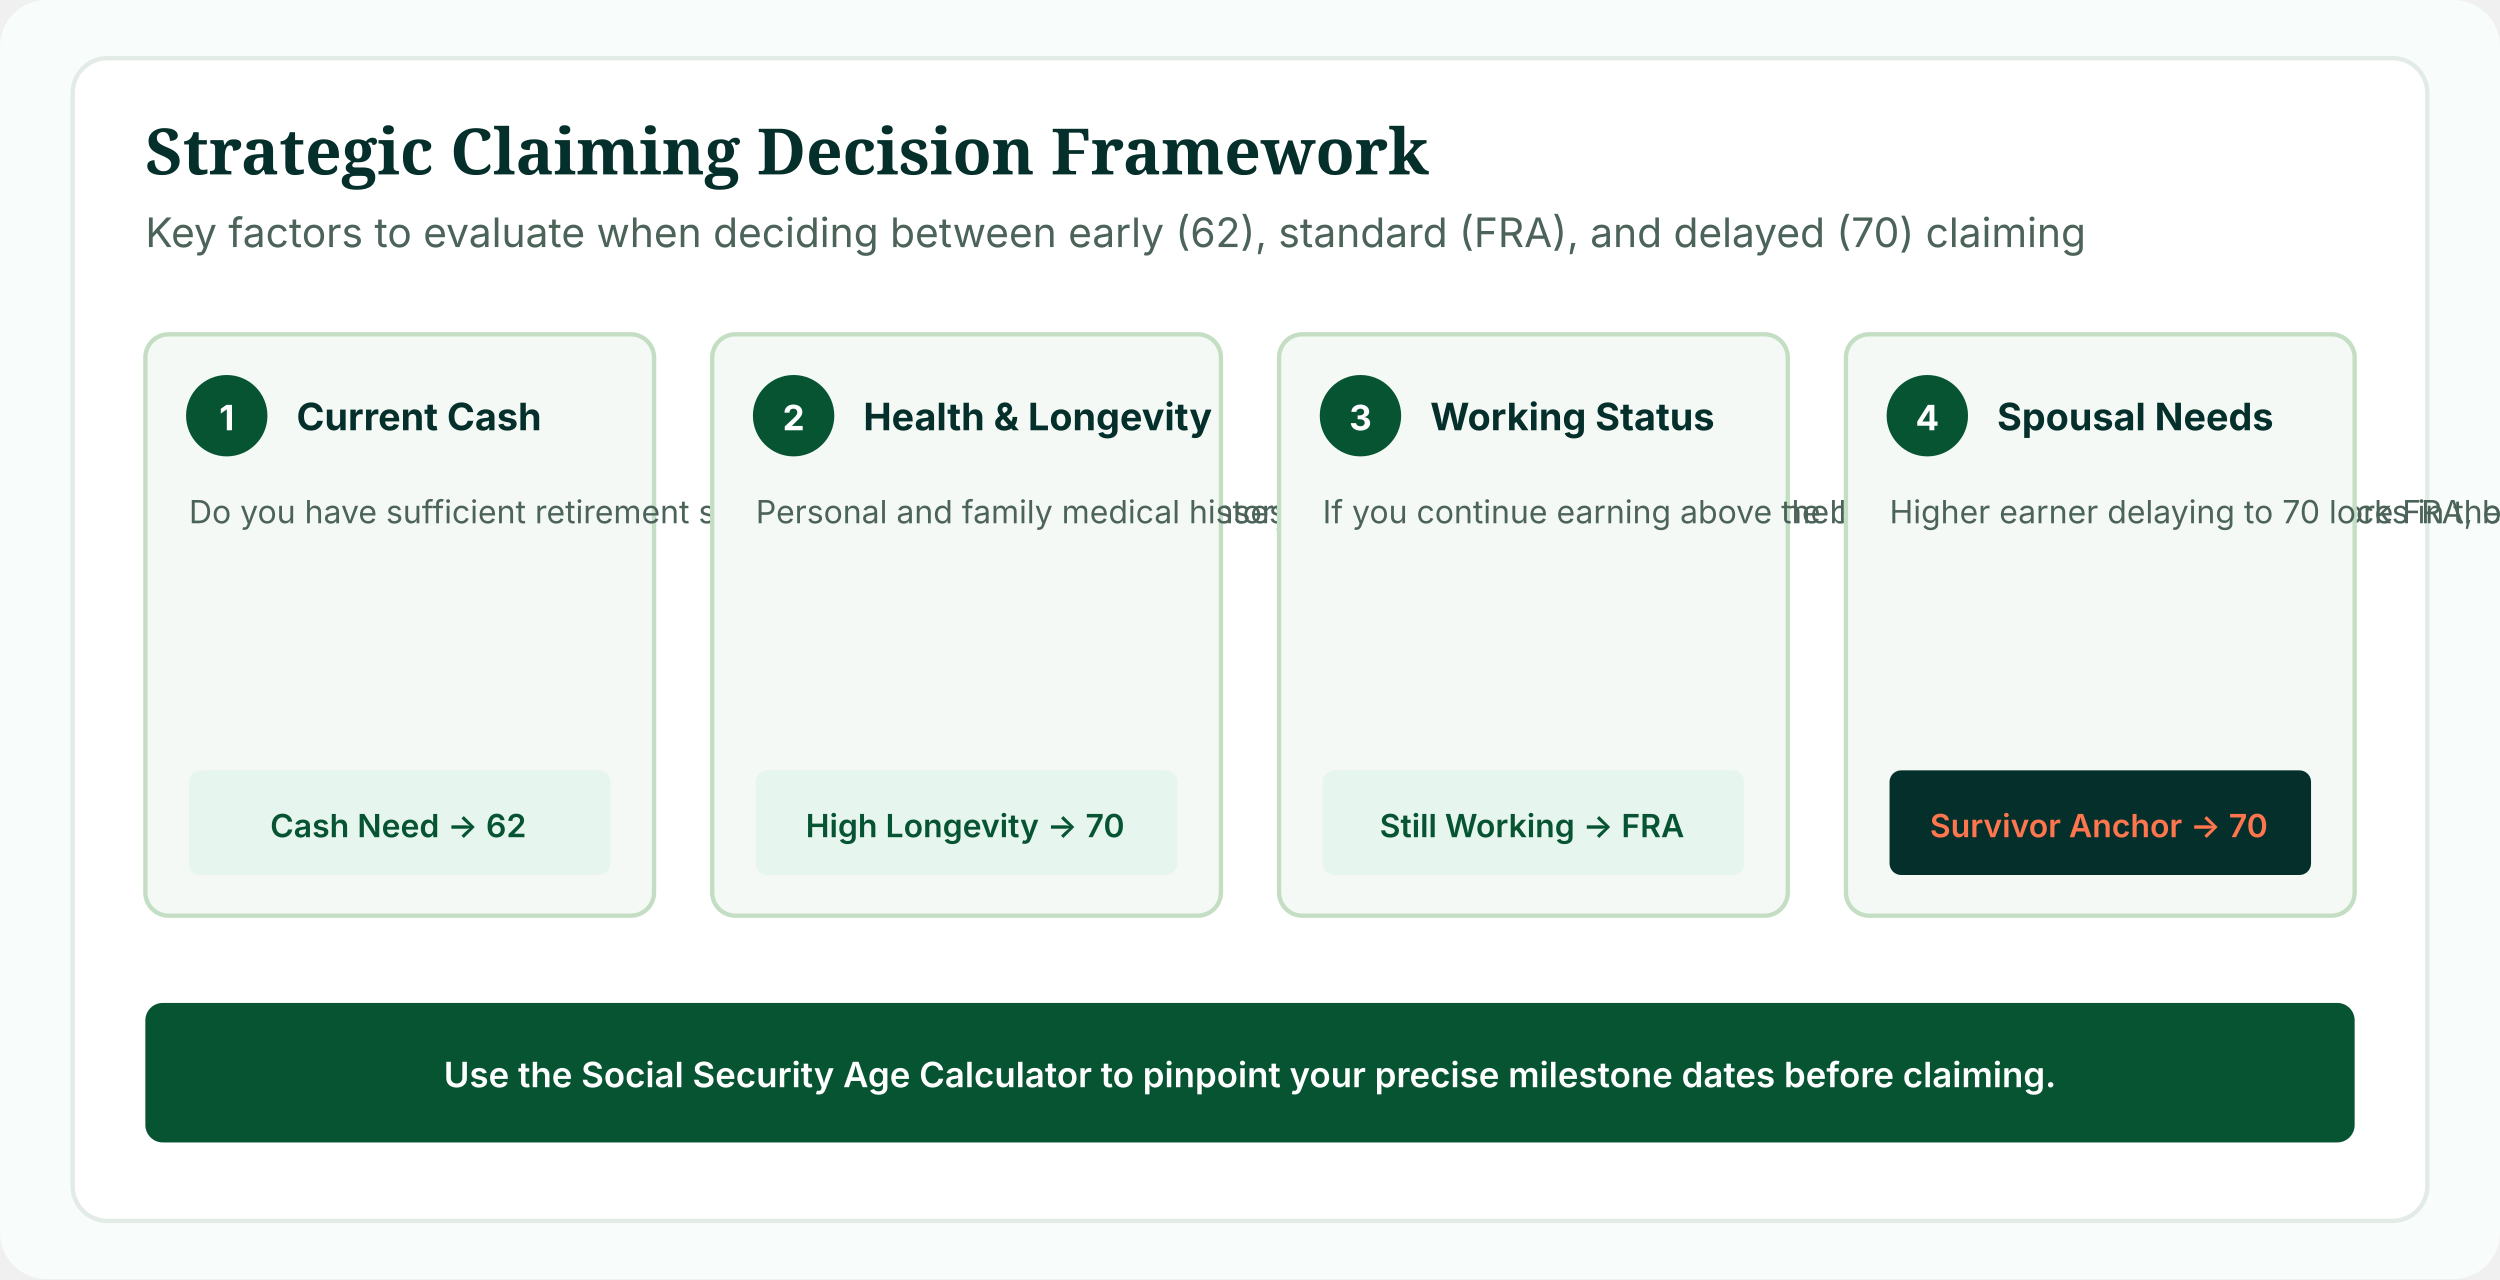
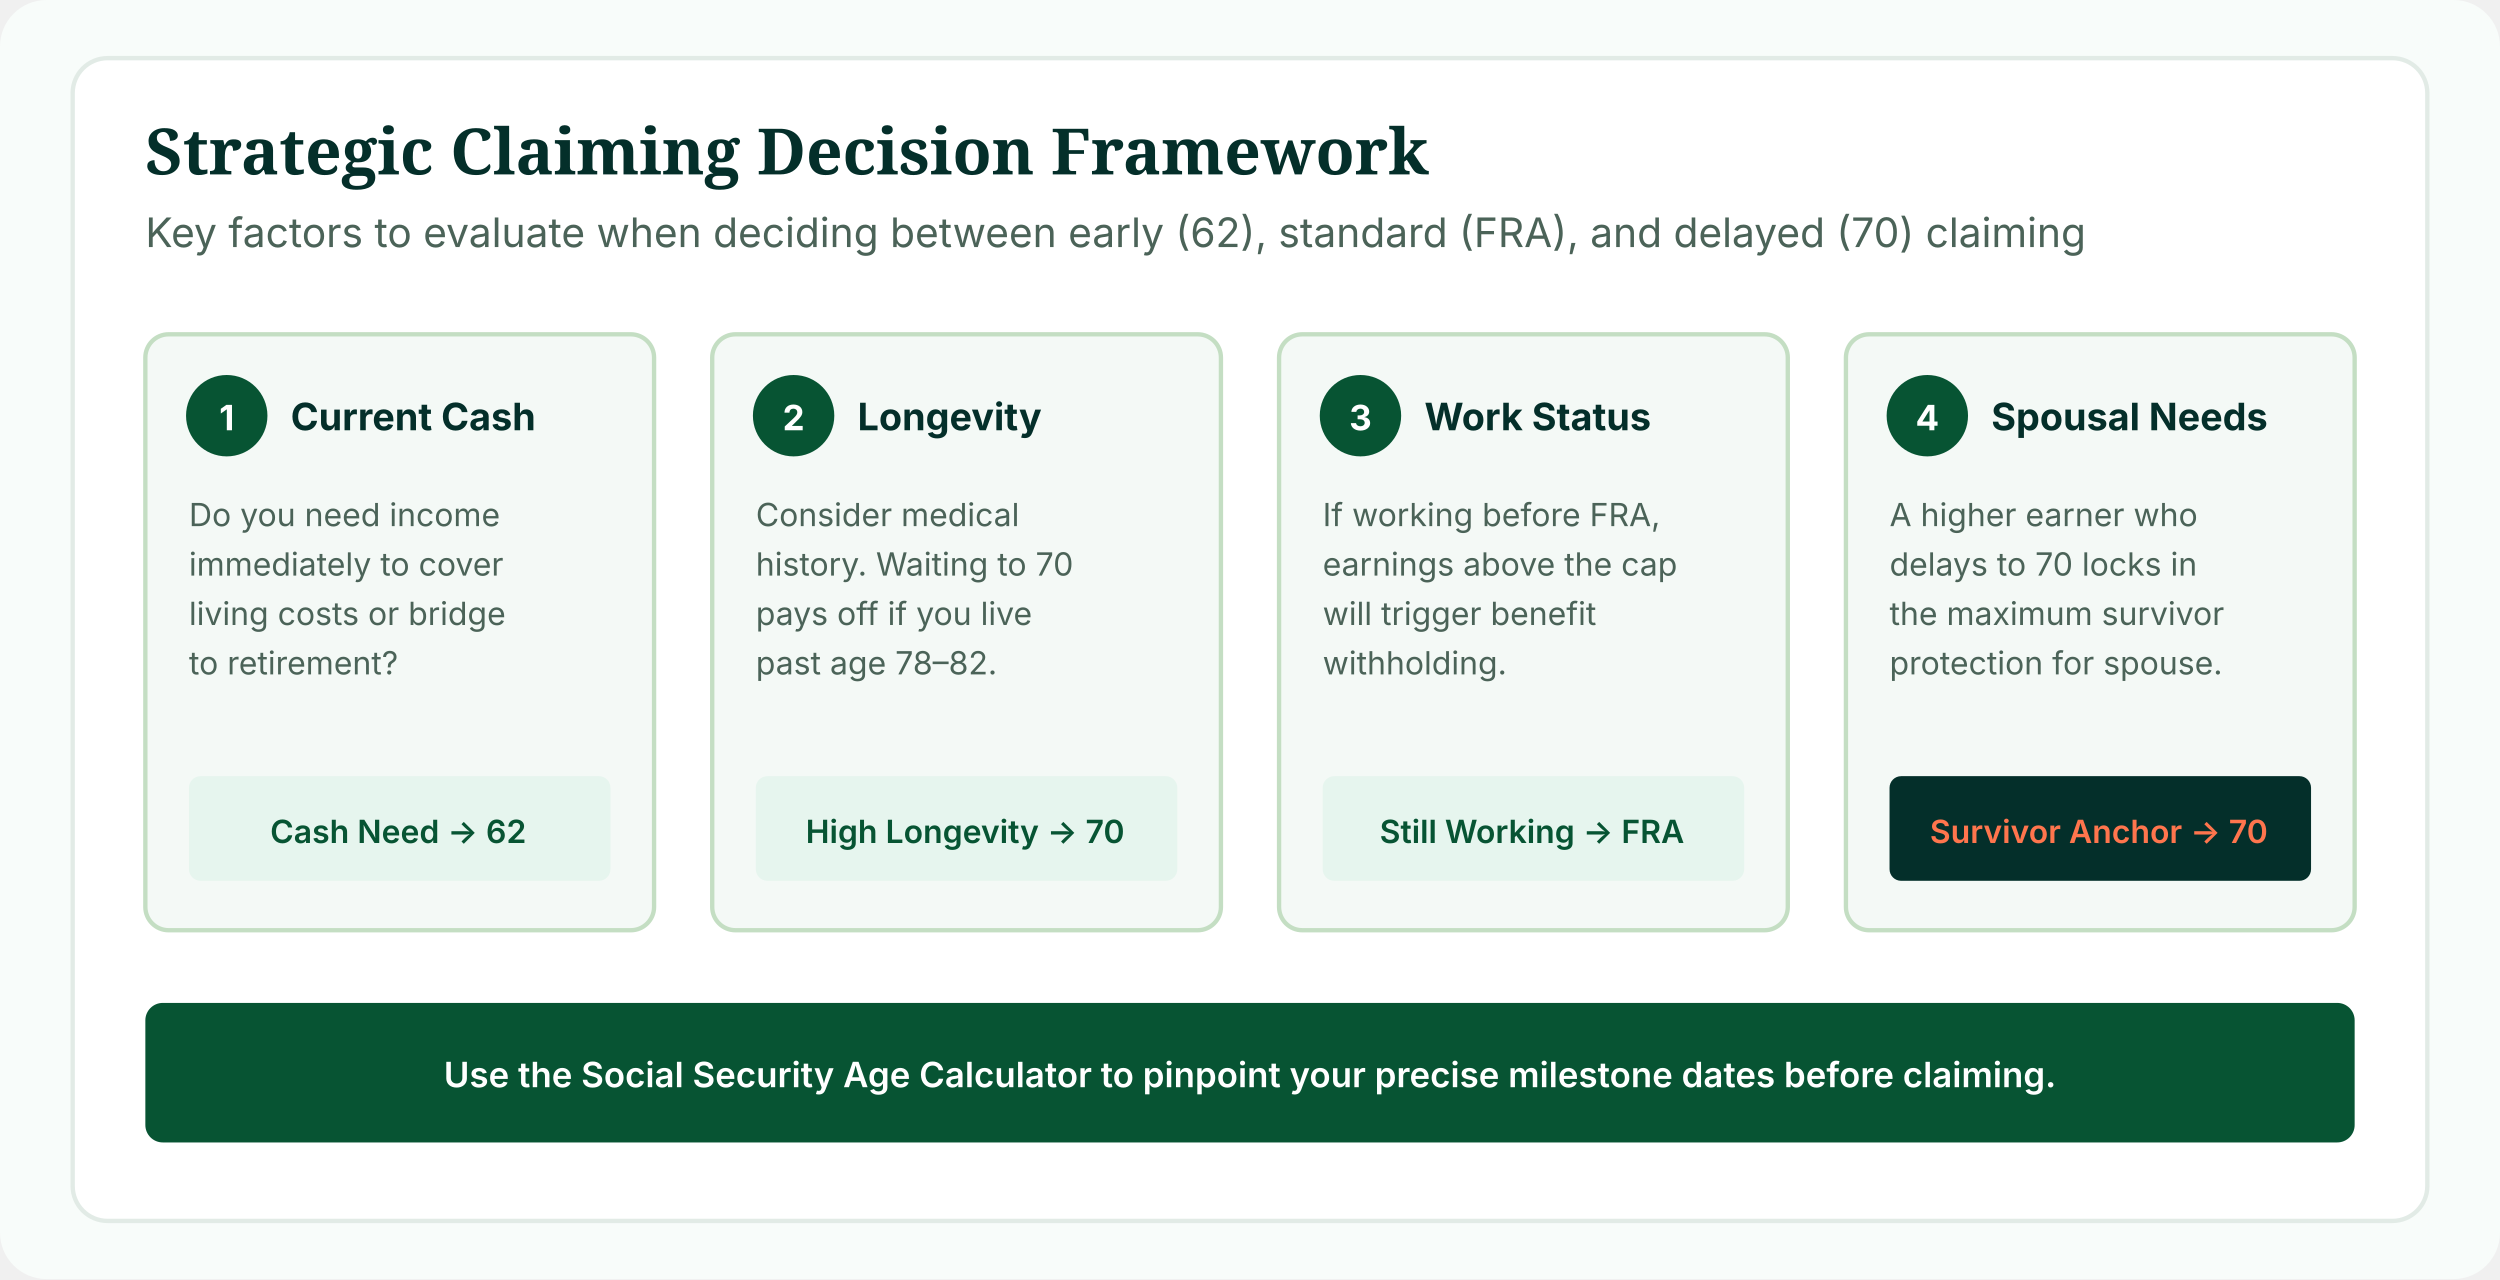
<svg xmlns="http://www.w3.org/2000/svg" viewBox="0 0 860 440" width="100%" height="auto">
  <rect width="860" height="440" fill="#F8FCFA" rx="16" />
  <rect x="25" y="20" width="810" height="400" fill="#FFFFFF" rx="12" stroke="#E2EBE6" stroke-width="1.5" />
  <text x="50" y="60" font-family="'Fraunces', Georgia, serif" font-size="22" font-weight="700" fill="#042F2A">Strategic Claiming Decision Framework</text>
  <text x="50" y="85" font-family="'Inter', system-ui, sans-serif" font-size="14" fill="#4B6358">Key factors to evaluate when deciding between early (62), standard (FRA), and delayed (70) claiming</text>
  <g transform="translate(50, 115)">
-     <rect width="175" height="200" rx="8" fill="#F4F9F6" stroke="#C4DEC3" stroke-width="1.5" />
+     <rect width="175" height="205" rx="8" fill="#F4F9F6" stroke="#C4DEC3" stroke-width="1.5" />
    <circle cx="28" cy="28" r="14" fill="#075433" />
    <text x="28" y="33" font-family="'Inter', sans-serif" font-size="12" font-weight="700" fill="#FFFFFF" text-anchor="middle">1</text>
-     <text x="52" y="33" font-family="'Inter', sans-serif" font-size="13" font-weight="700" fill="#042F2A">Current Cash</text>
-     <text x="15" y="65" font-family="'Inter', sans-serif" font-size="11" fill="#4B6358">Do you have sufficient retirement savings or pensions to cover expenses without claiming early?</text>
-     <rect x="15" y="150" width="145" height="36" rx="4" fill="#E6F5EE" />
-     <text x="87" y="173" font-family="'Inter', sans-serif" font-size="11" font-weight="600" fill="#075433" text-anchor="middle">Cash Need → 62</text>
+     <text x="50" y="33" font-family="'Inter', sans-serif" font-size="13" font-weight="700" fill="#042F2A">Current Cash</text>
+     <text x="15" y="66" font-family="'Inter', sans-serif" font-size="11" fill="#4B6358">Do you need income</text>
+     <text x="15" y="83" font-family="'Inter', sans-serif" font-size="11" fill="#4B6358">immediately to cover</text>
+     <text x="15" y="100" font-family="'Inter', sans-serif" font-size="11" fill="#4B6358">living costs or bridge</text>
+     <text x="15" y="117" font-family="'Inter', sans-serif" font-size="11" fill="#4B6358">to retirement?</text>
+     <rect x="15" y="152" width="145" height="36" rx="4" fill="#E6F5EE" />
+     <text x="87" y="175" font-family="'Inter', sans-serif" font-size="11" font-weight="600" fill="#075433" text-anchor="middle">Cash Need → 62</text>
  </g>
  <g transform="translate(245, 115)">
-     <rect width="175" height="200" rx="8" fill="#F4F9F6" stroke="#C4DEC3" stroke-width="1.5" />
+     <rect width="175" height="205" rx="8" fill="#F4F9F6" stroke="#C4DEC3" stroke-width="1.5" />
    <circle cx="28" cy="28" r="14" fill="#075433" />
    <text x="28" y="33" font-family="'Inter', sans-serif" font-size="12" font-weight="700" fill="#FFFFFF" text-anchor="middle">2</text>
-     <text x="52" y="33" font-family="'Inter', sans-serif" font-size="13" font-weight="700" fill="#042F2A">Health &amp; Longevity</text>
-     <text x="15" y="65" font-family="'Inter', sans-serif" font-size="11" fill="#4B6358">Personal and family medical history. Delaying pays off if living past the break-even age (~78–82).</text>
-     <rect x="15" y="150" width="145" height="36" rx="4" fill="#E6F5EE" />
-     <text x="87" y="173" font-family="'Inter', sans-serif" font-size="11" font-weight="600" fill="#075433" text-anchor="middle">High Longevity → 70</text>
+     <text x="50" y="33" font-family="'Inter', sans-serif" font-size="13" font-weight="700" fill="#042F2A">Longevity</text>
+     <text x="15" y="66" font-family="'Inter', sans-serif" font-size="11" fill="#4B6358">Consider medical</text>
+     <text x="15" y="83" font-family="'Inter', sans-serif" font-size="11" fill="#4B6358">history. Waiting to 70</text>
+     <text x="15" y="100" font-family="'Inter', sans-serif" font-size="11" fill="#4B6358">pays off if you live</text>
+     <text x="15" y="117" font-family="'Inter', sans-serif" font-size="11" fill="#4B6358">past age 78–82.</text>
+     <rect x="15" y="152" width="145" height="36" rx="4" fill="#E6F5EE" />
+     <text x="87" y="175" font-family="'Inter', sans-serif" font-size="11" font-weight="600" fill="#075433" text-anchor="middle">High Longevity → 70</text>
  </g>
  <g transform="translate(440, 115)">
-     <rect width="175" height="200" rx="8" fill="#F4F9F6" stroke="#C4DEC3" stroke-width="1.5" />
+     <rect width="175" height="205" rx="8" fill="#F4F9F6" stroke="#C4DEC3" stroke-width="1.5" />
    <circle cx="28" cy="28" r="14" fill="#075433" />
    <text x="28" y="33" font-family="'Inter', sans-serif" font-size="12" font-weight="700" fill="#FFFFFF" text-anchor="middle">3</text>
-     <text x="52" y="33" font-family="'Inter', sans-serif" font-size="13" font-weight="700" fill="#042F2A">Working Status</text>
-     <text x="15" y="65" font-family="'Inter', sans-serif" font-size="11" fill="#4B6358">If you continue earning above the Retirement Earnings Test limit before FRA, benefits are withheld.</text>
-     <rect x="15" y="150" width="145" height="36" rx="4" fill="#E6F5EE" />
-     <text x="87" y="173" font-family="'Inter', sans-serif" font-size="11" font-weight="600" fill="#075433" text-anchor="middle">Still Working → FRA</text>
+     <text x="50" y="33" font-family="'Inter', sans-serif" font-size="13" font-weight="700" fill="#042F2A">Work Status</text>
+     <text x="15" y="66" font-family="'Inter', sans-serif" font-size="11" fill="#4B6358">If working before FRA,</text>
+     <text x="15" y="83" font-family="'Inter', sans-serif" font-size="11" fill="#4B6358">earnings above the cap</text>
+     <text x="15" y="100" font-family="'Inter', sans-serif" font-size="11" fill="#4B6358">will trigger benefit</text>
+     <text x="15" y="117" font-family="'Inter', sans-serif" font-size="11" fill="#4B6358">withholding.</text>
+     <rect x="15" y="152" width="145" height="36" rx="4" fill="#E6F5EE" />
+     <text x="87" y="175" font-family="'Inter', sans-serif" font-size="11" font-weight="600" fill="#075433" text-anchor="middle">Still Working → FRA</text>
  </g>
  <g transform="translate(635, 115)">
-     <rect width="175" height="200" rx="8" fill="#F4F9F6" stroke="#C4DEC3" stroke-width="1.5" />
+     <rect width="175" height="205" rx="8" fill="#F4F9F6" stroke="#C4DEC3" stroke-width="1.5" />
    <circle cx="28" cy="28" r="14" fill="#075433" />
    <text x="28" y="33" font-family="'Inter', sans-serif" font-size="12" font-weight="700" fill="#FFFFFF" text-anchor="middle">4</text>
-     <text x="52" y="33" font-family="'Inter', sans-serif" font-size="13" font-weight="700" fill="#042F2A">Spousal Needs</text>
-     <text x="15" y="65" font-family="'Inter', sans-serif" font-size="11" fill="#4B6358">Higher earner delaying to 70 locks in the highest possible surviving spouse survivor benefit protection.</text>
-     <rect x="15" y="150" width="145" height="36" rx="4" fill="#042F2A" />
-     <text x="87" y="173" font-family="'Inter', sans-serif" font-size="11" font-weight="600" fill="#FF754D" text-anchor="middle">Survivor Anchor → 70</text>
+     <text x="50" y="33" font-family="'Inter', sans-serif" font-size="13" font-weight="700" fill="#042F2A">Spousal Needs</text>
+     <text x="15" y="66" font-family="'Inter', sans-serif" font-size="11" fill="#4B6358">A higher earner who</text>
+     <text x="15" y="83" font-family="'Inter', sans-serif" font-size="11" fill="#4B6358">delays to 70 locks in</text>
+     <text x="15" y="100" font-family="'Inter', sans-serif" font-size="11" fill="#4B6358">the maximum survivor</text>
+     <text x="15" y="117" font-family="'Inter', sans-serif" font-size="11" fill="#4B6358">protection for spouse.</text>
+     <rect x="15" y="152" width="145" height="36" rx="4" fill="#042F2A" />
+     <text x="87" y="175" font-family="'Inter', sans-serif" font-size="11" font-weight="600" fill="#FF754D" text-anchor="middle">Survivor Anchor → 70</text>
  </g>
  <g transform="translate(50, 345)">
    <rect width="760" height="48" rx="6" fill="#075433" />
    <text x="380" y="29" font-family="'Inter', sans-serif" font-size="12" font-weight="600" fill="#FFFFFF" text-anchor="middle">Use the Social Security Age Calculator to pinpoint your precise milestone dates before claiming.</text>
  </g>
</svg>
